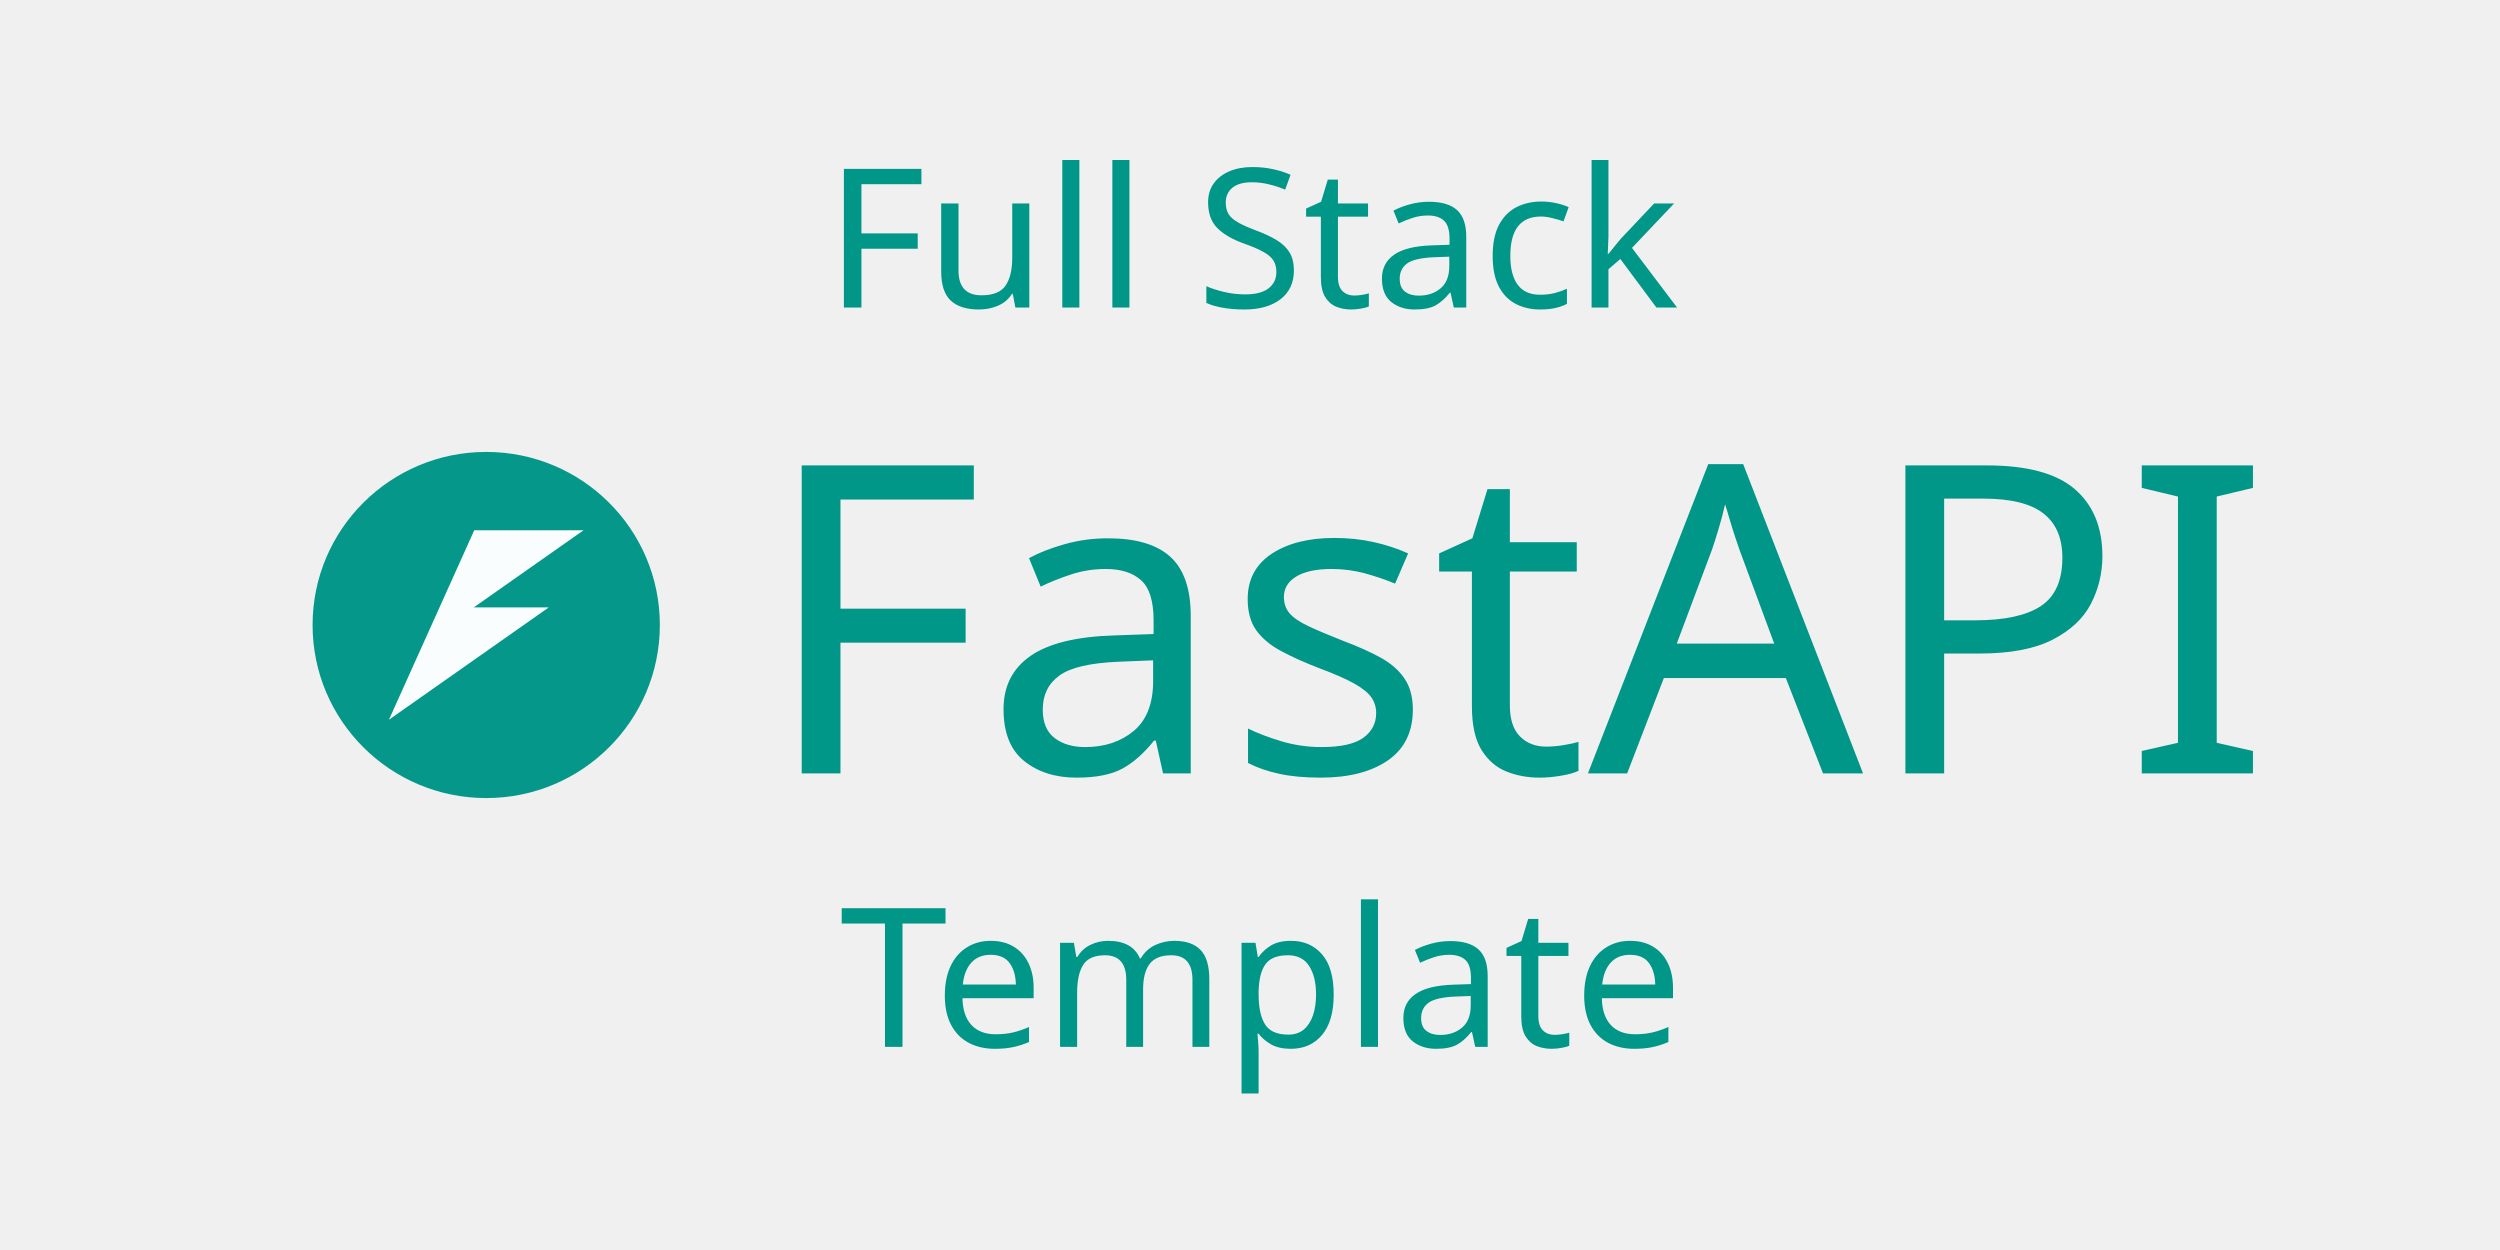
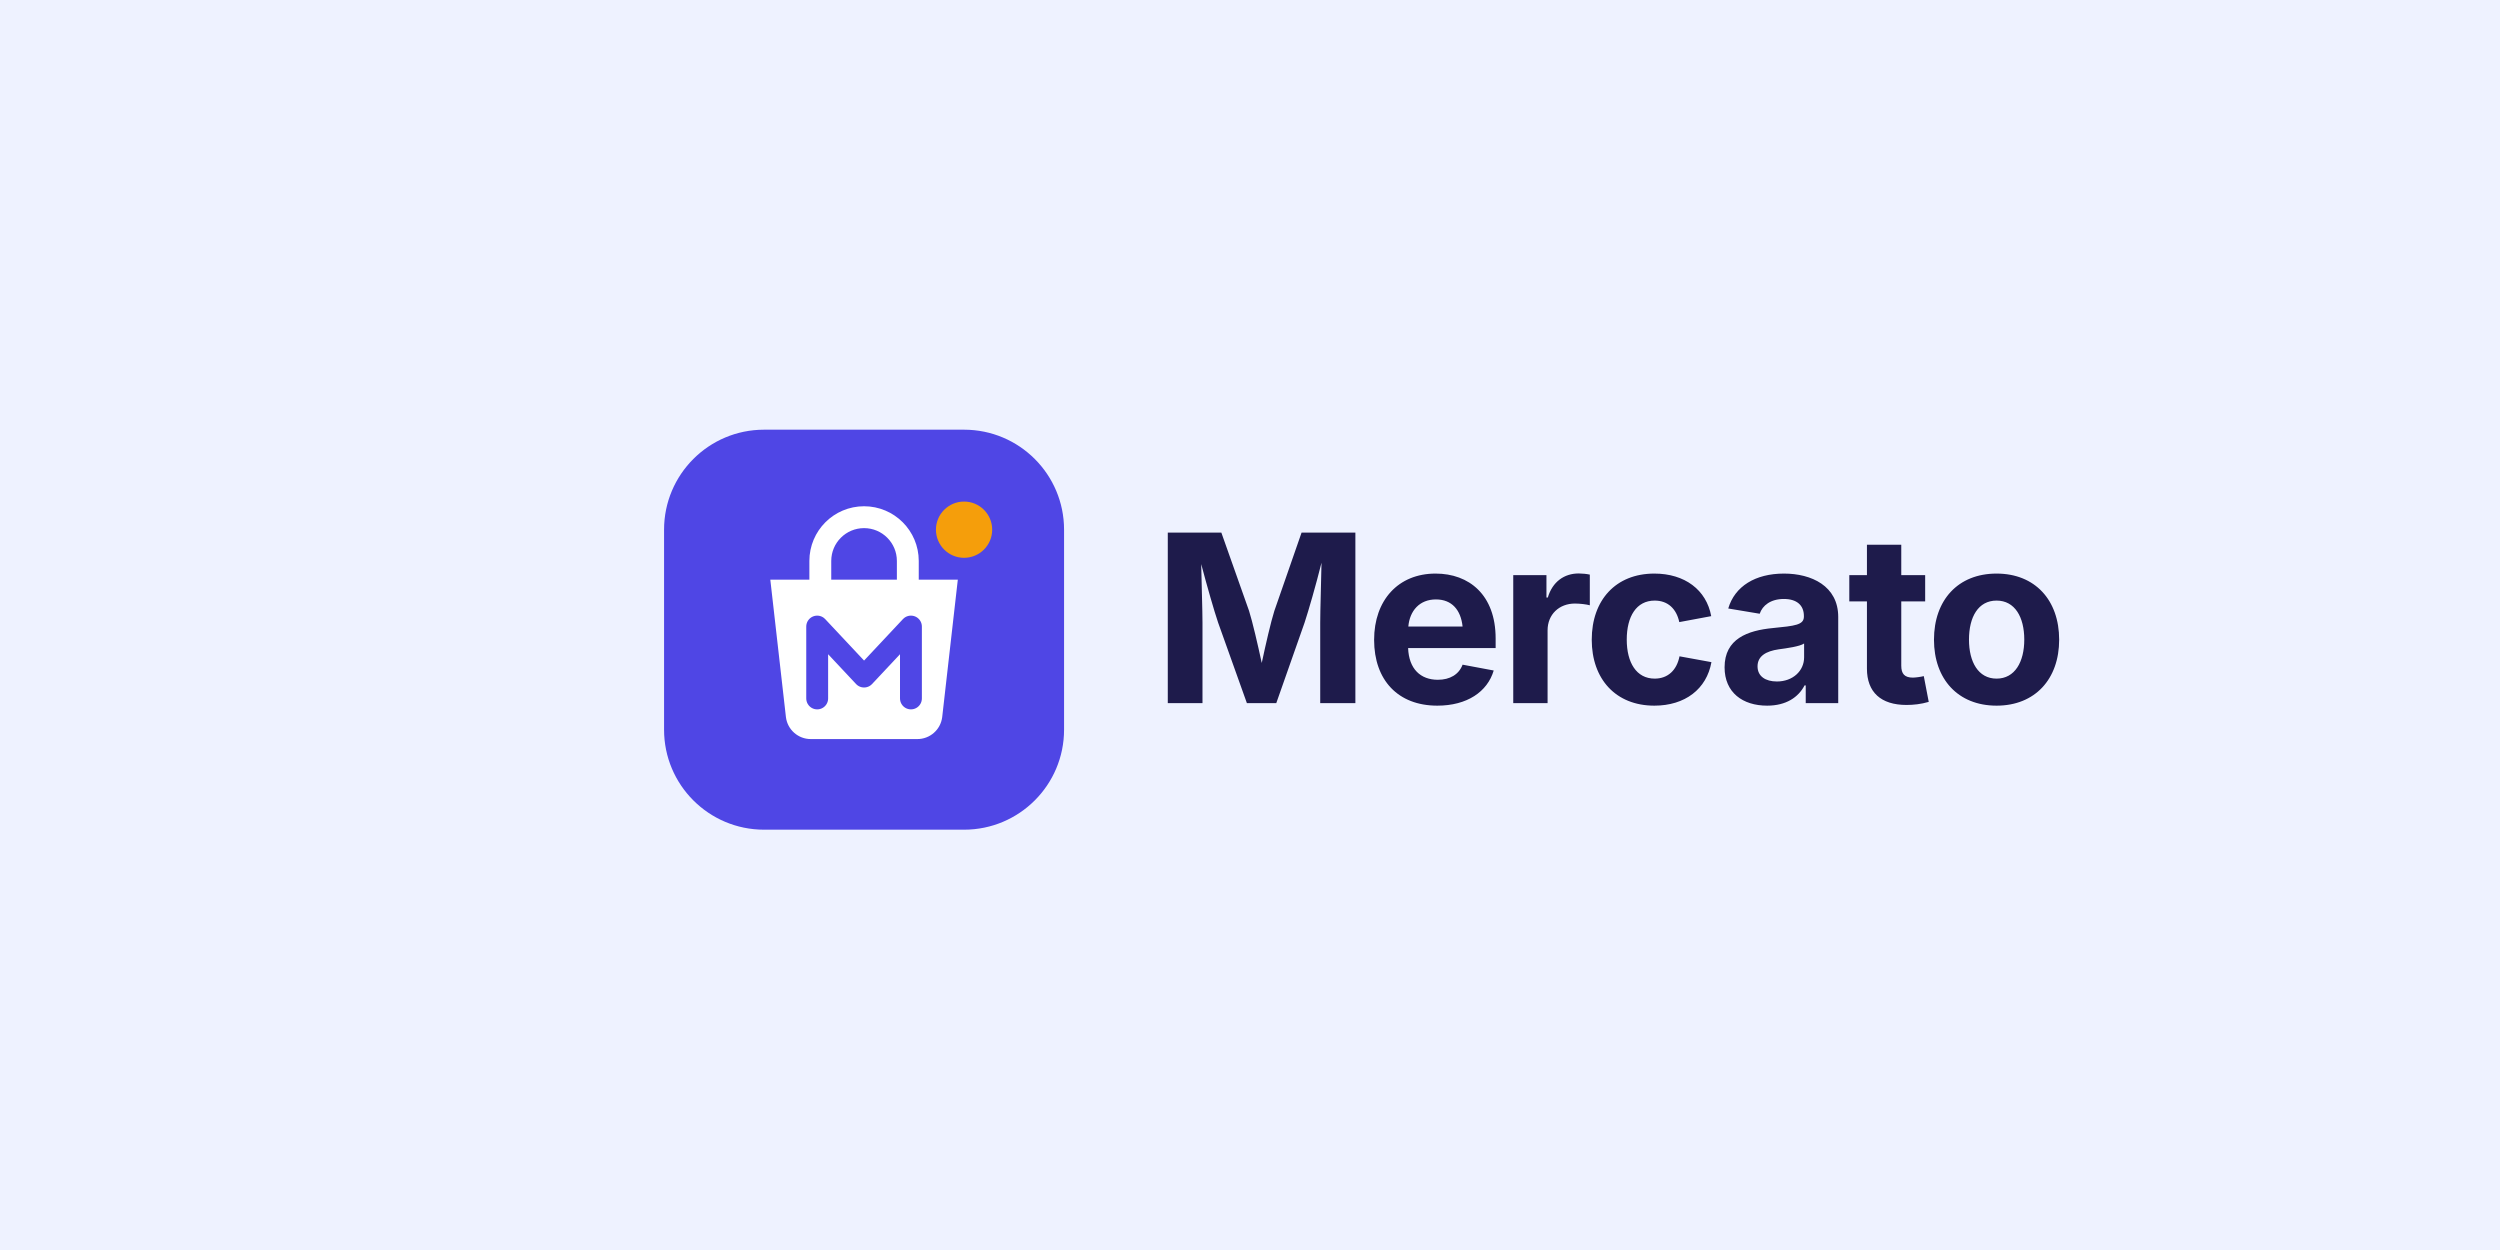
- <svg xmlns="http://www.w3.org/2000/svg" id="svg8" version="1.1" viewBox="0 0 338.667 169.333" height="169.333mm" width="338.667mm">
-   <defs id="defs2" />
-   <g id="g1">
-     <g id="g2106" transform="matrix(0.7077499,0,0,0.7054611,-616.8027,204.0467)">
-       <circle style="fill:#009688;fill-opacity:0.98;stroke:none;stroke-width:0.141;stop-color:#000000" id="path875-5-9-7-3-2-3-9-9-8-0-0-5-87-7" cx="964.562" cy="-169.223" r="33.234" />
-       <path id="rect1249-6-3-4-4-3-6-6-1-2" style="fill:#ffffff;fill-opacity:0.98;stroke:none;stroke-width:0.147;stop-color:#000000" d="m 962.269,-187.408 -6.644,14.804 -3.036,6.764 -6.645,14.804 30.591,-21.568 h -14.353 l 20.997,-14.804 z" />
-     </g>
-     <text id="text979-3" y="104.765" x="102.934" style="font-style:normal;font-weight:normal;font-size:58.426px;line-height:1.25;font-family:sans-serif;letter-spacing:0px;word-spacing:0px;fill:#009688;fill-opacity:1;stroke:none;stroke-width:1.461" xml:space="preserve">
-       <tspan style="font-style:normal;font-variant:normal;font-weight:normal;font-stretch:normal;font-family:Ubuntu;-inkscape-font-specification:Ubuntu;fill:#009688;fill-opacity:1;stroke-width:1.461" y="104.765" x="102.934" id="tspan977-7">FastAPI</tspan>
-     </text>
+ <svg xmlns="http://www.w3.org/2000/svg" width="1280" height="640" viewBox="0 0 1280 640">
+   <rect width="1280" height="640" fill="#eef2ff" />
+   <g transform="translate(340 220) scale(3.2)">
+     <rect width="64" height="64" rx="16" fill="#4f46e5" />
+     <path d="M25 24v-3a7 7 0 0 1 14 0v3" fill="none" stroke="#fff" stroke-width="3.5" stroke-linecap="round" />
+     <path d="M17 24h30l-2.5 22a4 4 0 0 1-4 3.5H23.5a4 4 0 0 1-4-3.5z" fill="#fff" />
+     <path d="M24.5 43V31.5l7.5 8 7.5-8V43" fill="none" stroke="#4f46e5" stroke-width="3.5" stroke-linecap="round" stroke-linejoin="round" />
+     <circle cx="48" cy="16" r="4.5" fill="#f59e0b" />
  </g>
-   <text id="text979-3-9" y="41.659" x="111.773" style="font-style:normal;font-weight:normal;font-size:26.295px;line-height:1.05;font-family:sans-serif;letter-spacing:0px;word-spacing:0px;fill:#009688;fill-opacity:1;stroke:none;stroke-width:0.657" xml:space="preserve">
-     <tspan style="font-style:normal;font-variant:normal;font-weight:normal;font-stretch:normal;line-height:1.05;font-family:Ubuntu;-inkscape-font-specification:Ubuntu;fill:#009688;fill-opacity:1;stroke-width:0.657" y="41.659" x="111.773" id="tspan977-7-6">Full Stack</tspan>
-   </text>
-   <text id="text979-3-9-3" y="141.814" x="113.758" style="font-style:normal;font-weight:normal;font-size:26.295px;line-height:1.05;font-family:sans-serif;letter-spacing:0px;word-spacing:0px;fill:#009688;fill-opacity:1;stroke:none;stroke-width:0.657" xml:space="preserve">
-     <tspan style="font-style:normal;font-variant:normal;font-weight:normal;font-stretch:normal;line-height:1.05;font-family:Ubuntu;-inkscape-font-specification:Ubuntu;fill:#009688;fill-opacity:1;stroke-width:0.657" y="141.814" x="113.758" id="tspan977-7-6-2">Template</tspan>
-   </text>
+   <text x="590" y="360" font-family="Inter, -apple-system, Segoe UI, Helvetica, Arial, sans-serif" font-size="120" font-weight="700" letter-spacing="-3" fill="#1e1b4b">Mercato</text>
</svg>
